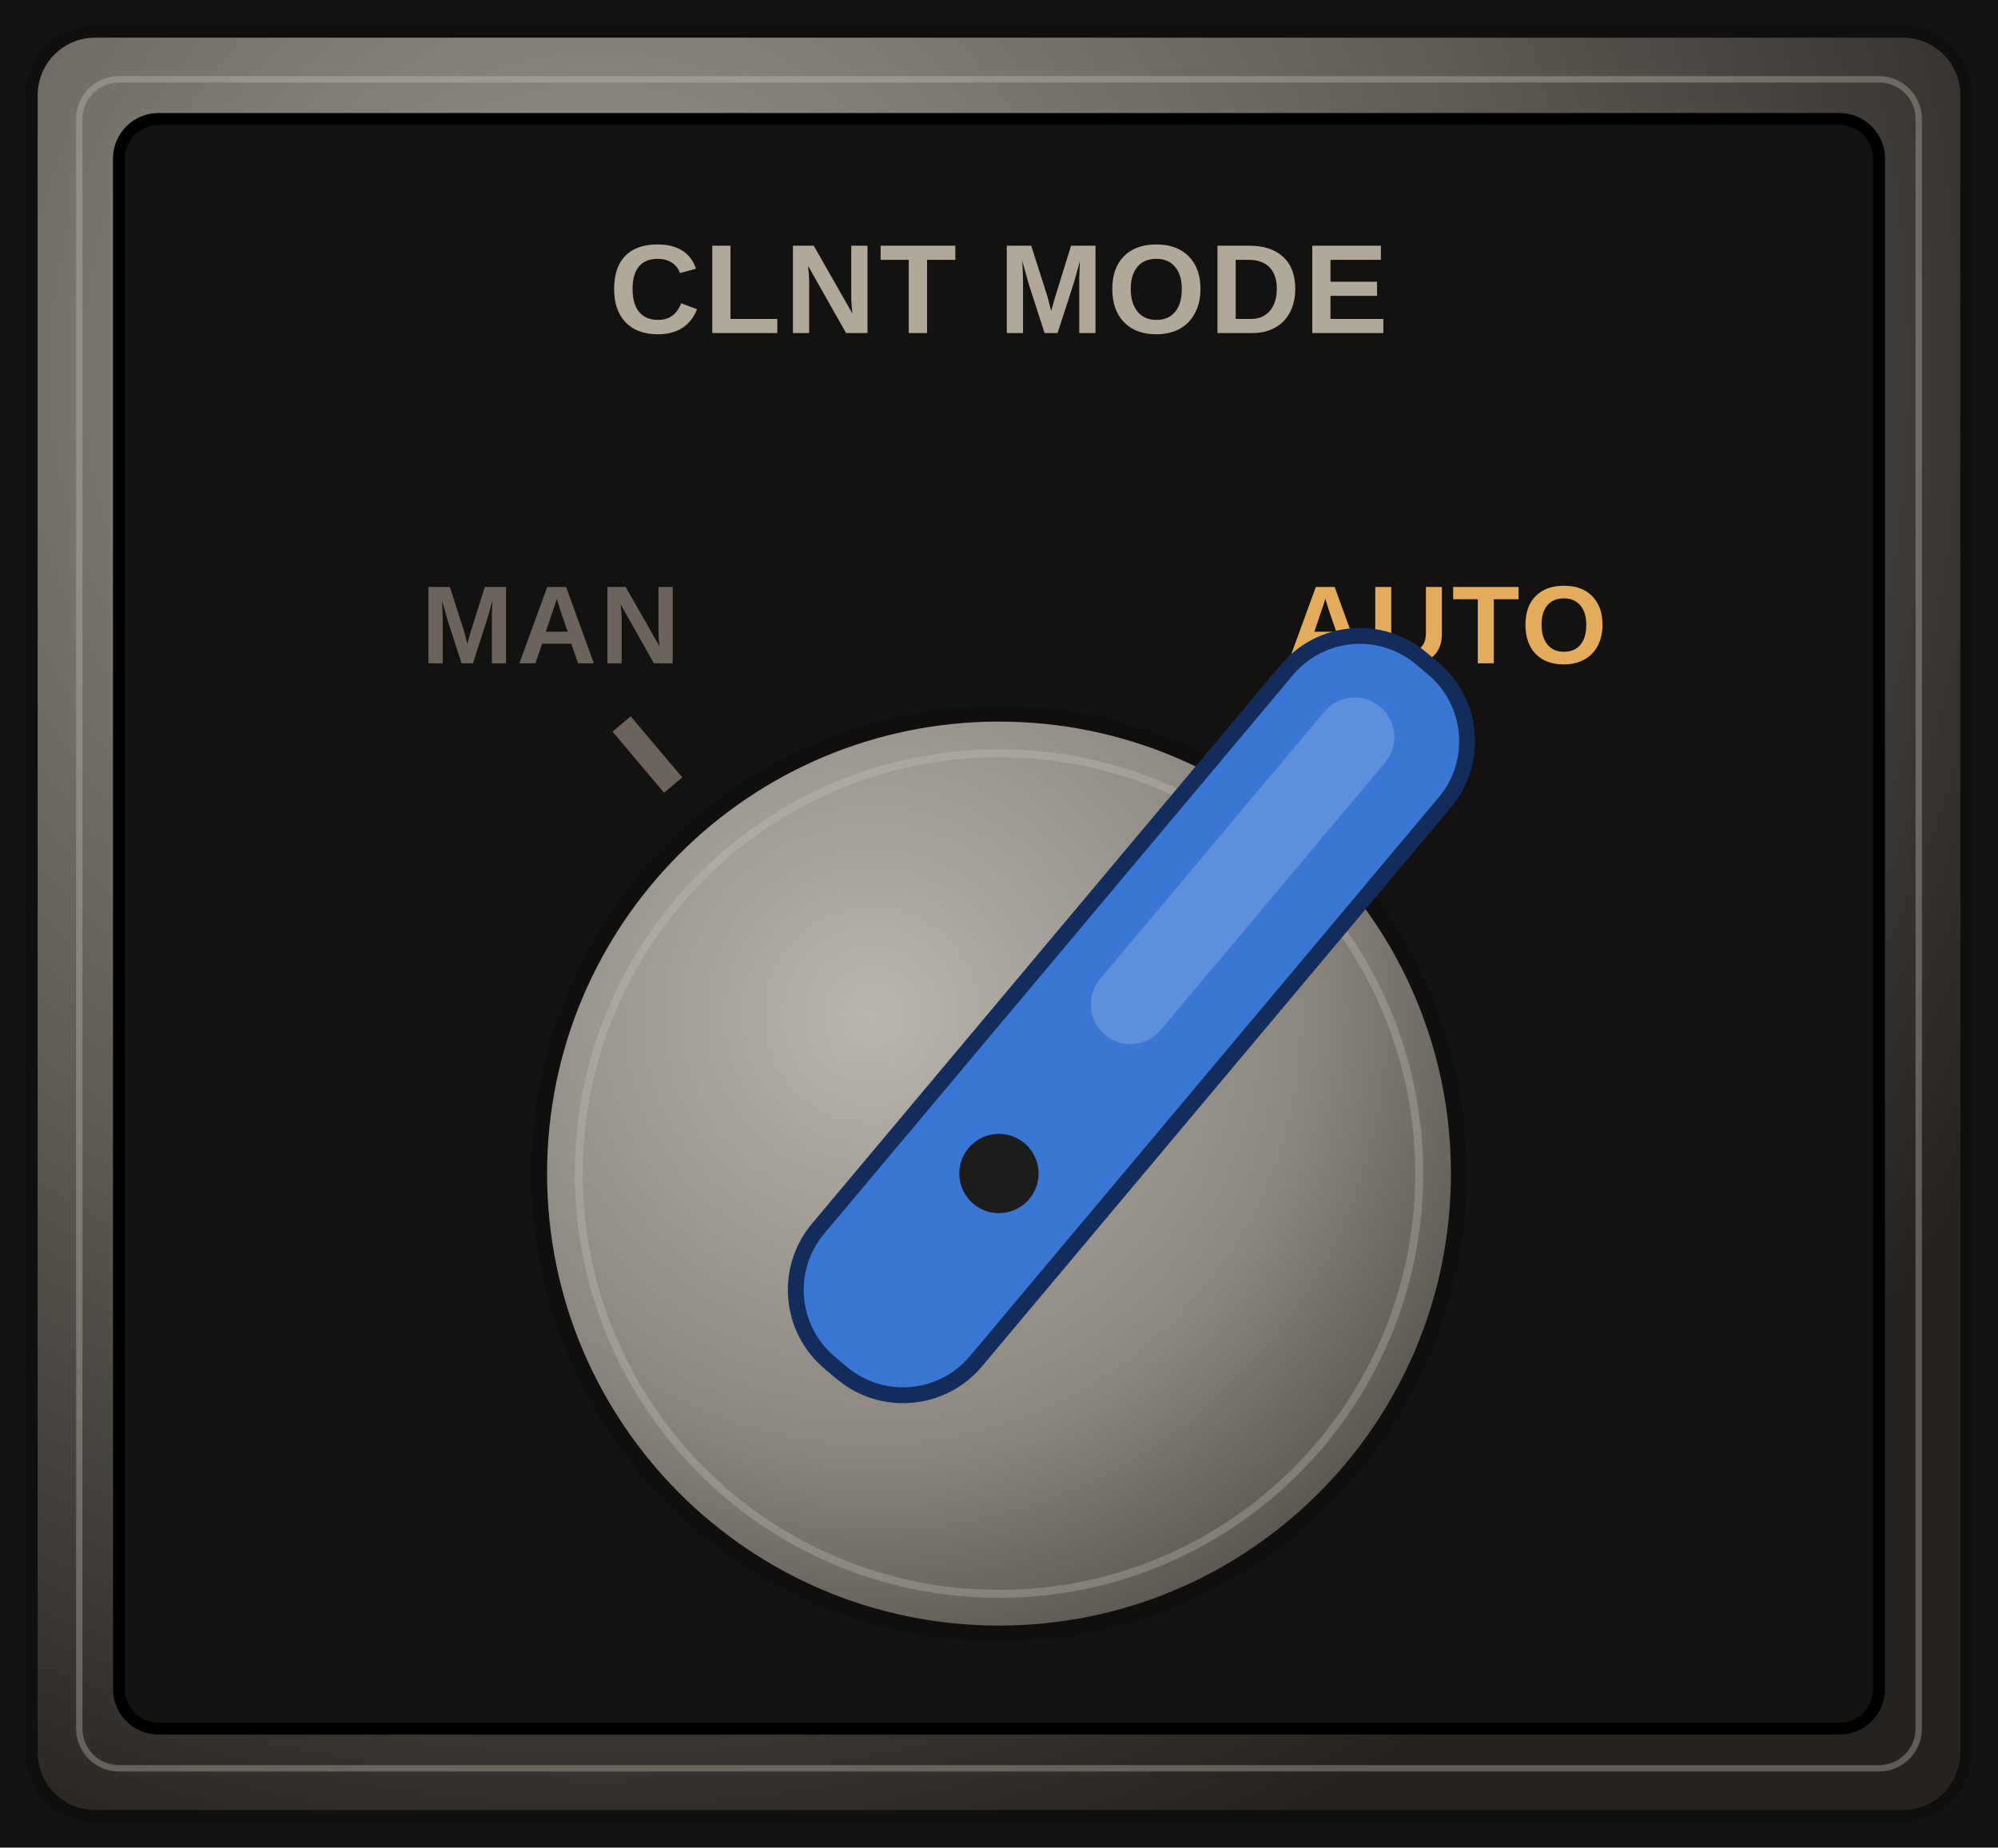
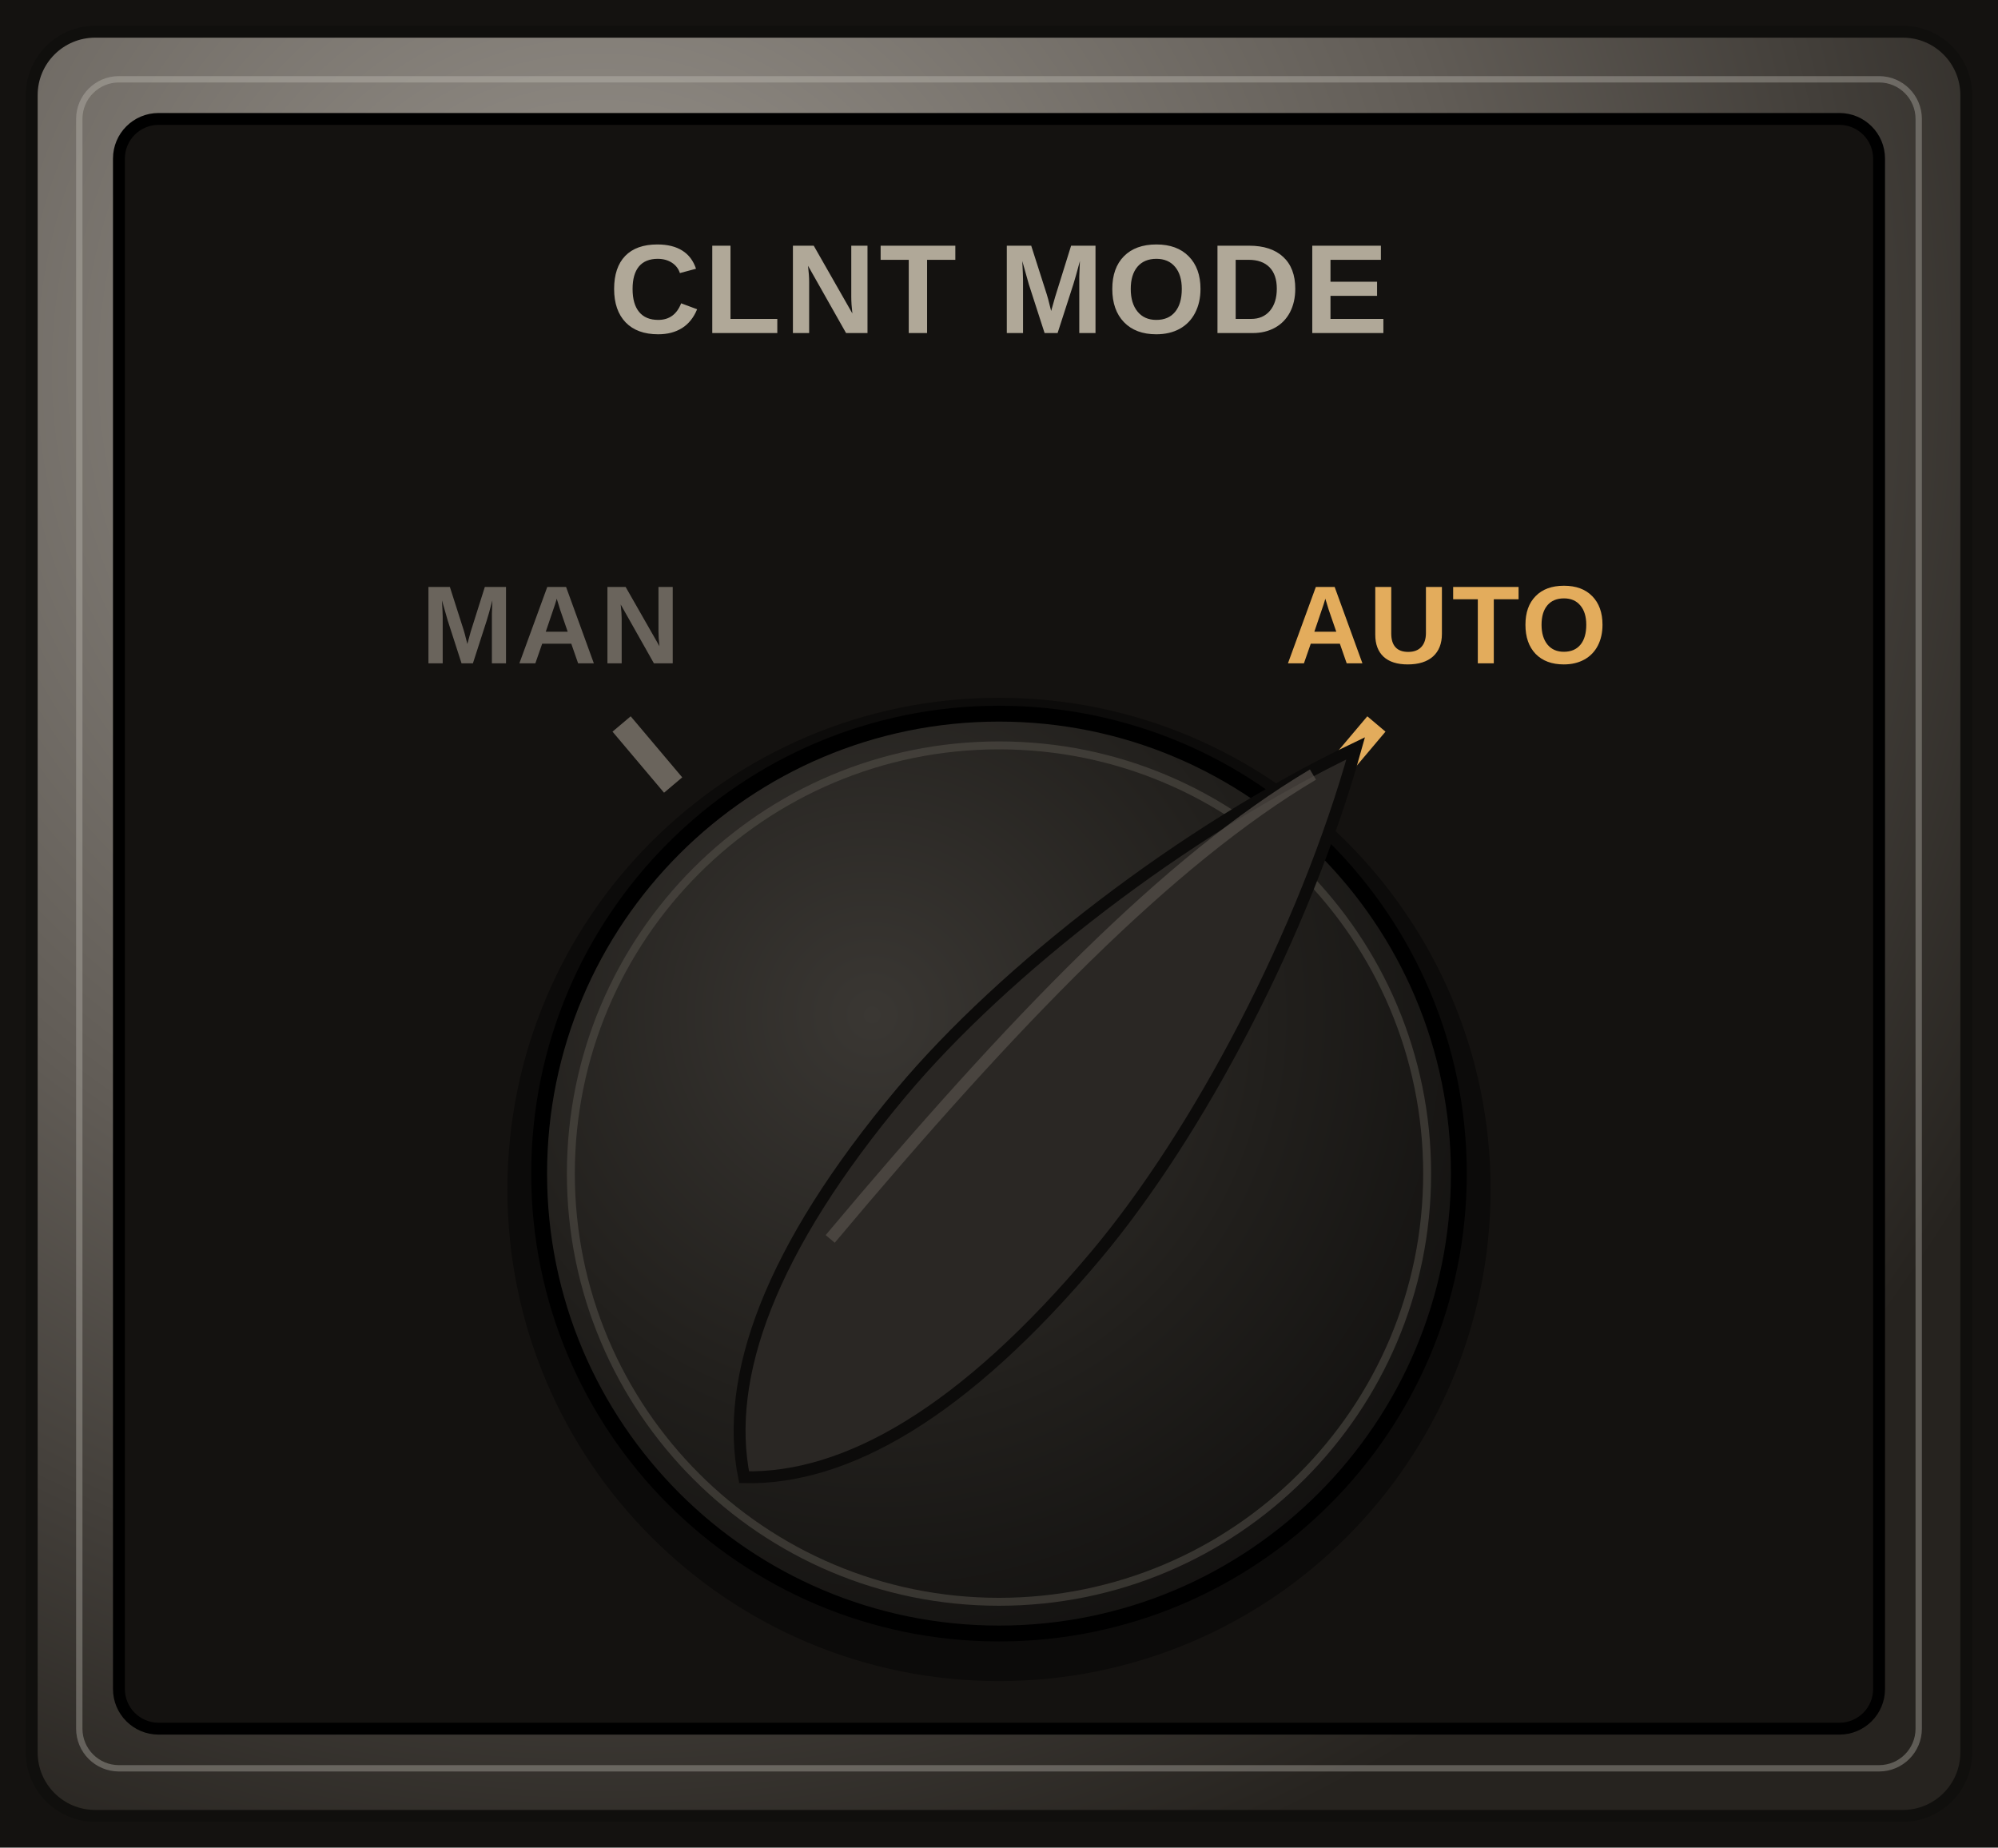
<svg xmlns="http://www.w3.org/2000/svg" width="252" height="233" viewBox="0 0 252 233">
  <rect x="0" y="0" width="252" height="233" fill="#141210" />
  <defs>
    <radialGradient id="bz" cx="75.6" cy="46.6" r="201.6" gradientUnits="userSpaceOnUse">
      <stop offset="0" stop-color="#9a958e" />
      <stop offset="0.55" stop-color="#615c56" />
      <stop offset="1" stop-color="#26231f" />
    </radialGradient>
    <radialGradient id="base" cx="110.0" cy="128.0" r="92.8" gradientUnits="userSpaceOnUse">
-       <stop offset="0" stop-color="#b8b4ae" />
-       <stop offset="0.6" stop-color="#8a867f" />
-       <stop offset="1" stop-color="#4a4740" />
+       <stop offset="0" stop-color="#3a3733" />
+       <stop offset="0.55" stop-color="#211f1c" />
+       <stop offset="1" stop-color="#0f0e0d" />
    </radialGradient>
  </defs>
  <rect x="4" y="4" width="244" height="225" rx="8" fill="url(#bz)" stroke="#100f0d" stroke-width="1.5" />
  <rect x="10" y="10" width="232" height="213" rx="5" fill="none" stroke="#c9c5be" stroke-width="0.8" opacity="0.35" />
  <rect x="15" y="15" width="222" height="203" rx="5" fill="#141210" stroke="#000000" stroke-width="1.5" />
  <text x="76.8" y="42" font-size="16" font-weight="700" letter-spacing="0.4" fill="#b0a898" font-family="Arial, sans-serif">CLNT MODE</text>
  <line x1="84.9" y1="99.0" x2="78.4" y2="91.3" stroke="#6a645c" stroke-width="3" />
  <text x="53.1" y="83.652" font-size="14" font-weight="700" letter-spacing="0.4" fill="#6a645c" font-family="Arial, sans-serif">MAN</text>
  <line x1="167.1" y1="99.0" x2="173.6" y2="91.3" stroke="#e3ac5c" stroke-width="3" />
  <text x="162.1" y="83.652" font-size="14" font-weight="700" letter-spacing="0.4" fill="#e3ac5c" font-family="Arial, sans-serif">AUTO</text>
-   <circle cx="126.0" cy="148.0" r="58.0" fill="url(#base)" stroke="#100f0d" stroke-width="2" />
-   <circle cx="126.0" cy="148.0" r="53.0" fill="none" stroke="#c9c5be" stroke-width="1" opacity="0.3" />
+   <circle cx="126.0" cy="150.0" r="62.0" fill="#000000" opacity="0.4" />
+   <circle cx="126.0" cy="148.0" r="58.0" fill="url(#base)" stroke="#000000" stroke-width="2" />
+   <circle cx="126.0" cy="148.0" r="54.0" fill="none" stroke="#5a554e" stroke-width="1" opacity="0.5" />
  <g transform="matrix(0.766 0.6428 -0.6428 0.766 124.61 -46.37)">
-     <rect x="113.0" y="64.0" width="26" height="116" rx="12" fill="#3a76d4" stroke="#142c5c" stroke-width="2" />
-     <rect x="120.0" y="72.0" width="10" height="54" rx="5" fill="#ffffff" opacity="0.18" />
-     <circle cx="126.0" cy="148.0" r="5" fill="#1c1c1c" />
+     <path d="M126.0,78.0 C 136.0,100.0 142.0,128.0 142.0,148.0 C 142.0,174.0 136.0,190.0 126.0,198.0 C 116.0,190.0 110.0,174.0 110.0,148.0 C 110.0,128.0 116.0,100.0 126.0,78.0 Z" fill="#2a2724" stroke="#0c0b0a" stroke-width="1.5" />
+     <path d="M124.0,84.0 C 117.0,104.0 115.0,132.0 115.0,168.0" fill="none" stroke="#55504a" stroke-width="1.5" opacity="0.7" />
  </g>
</svg>
